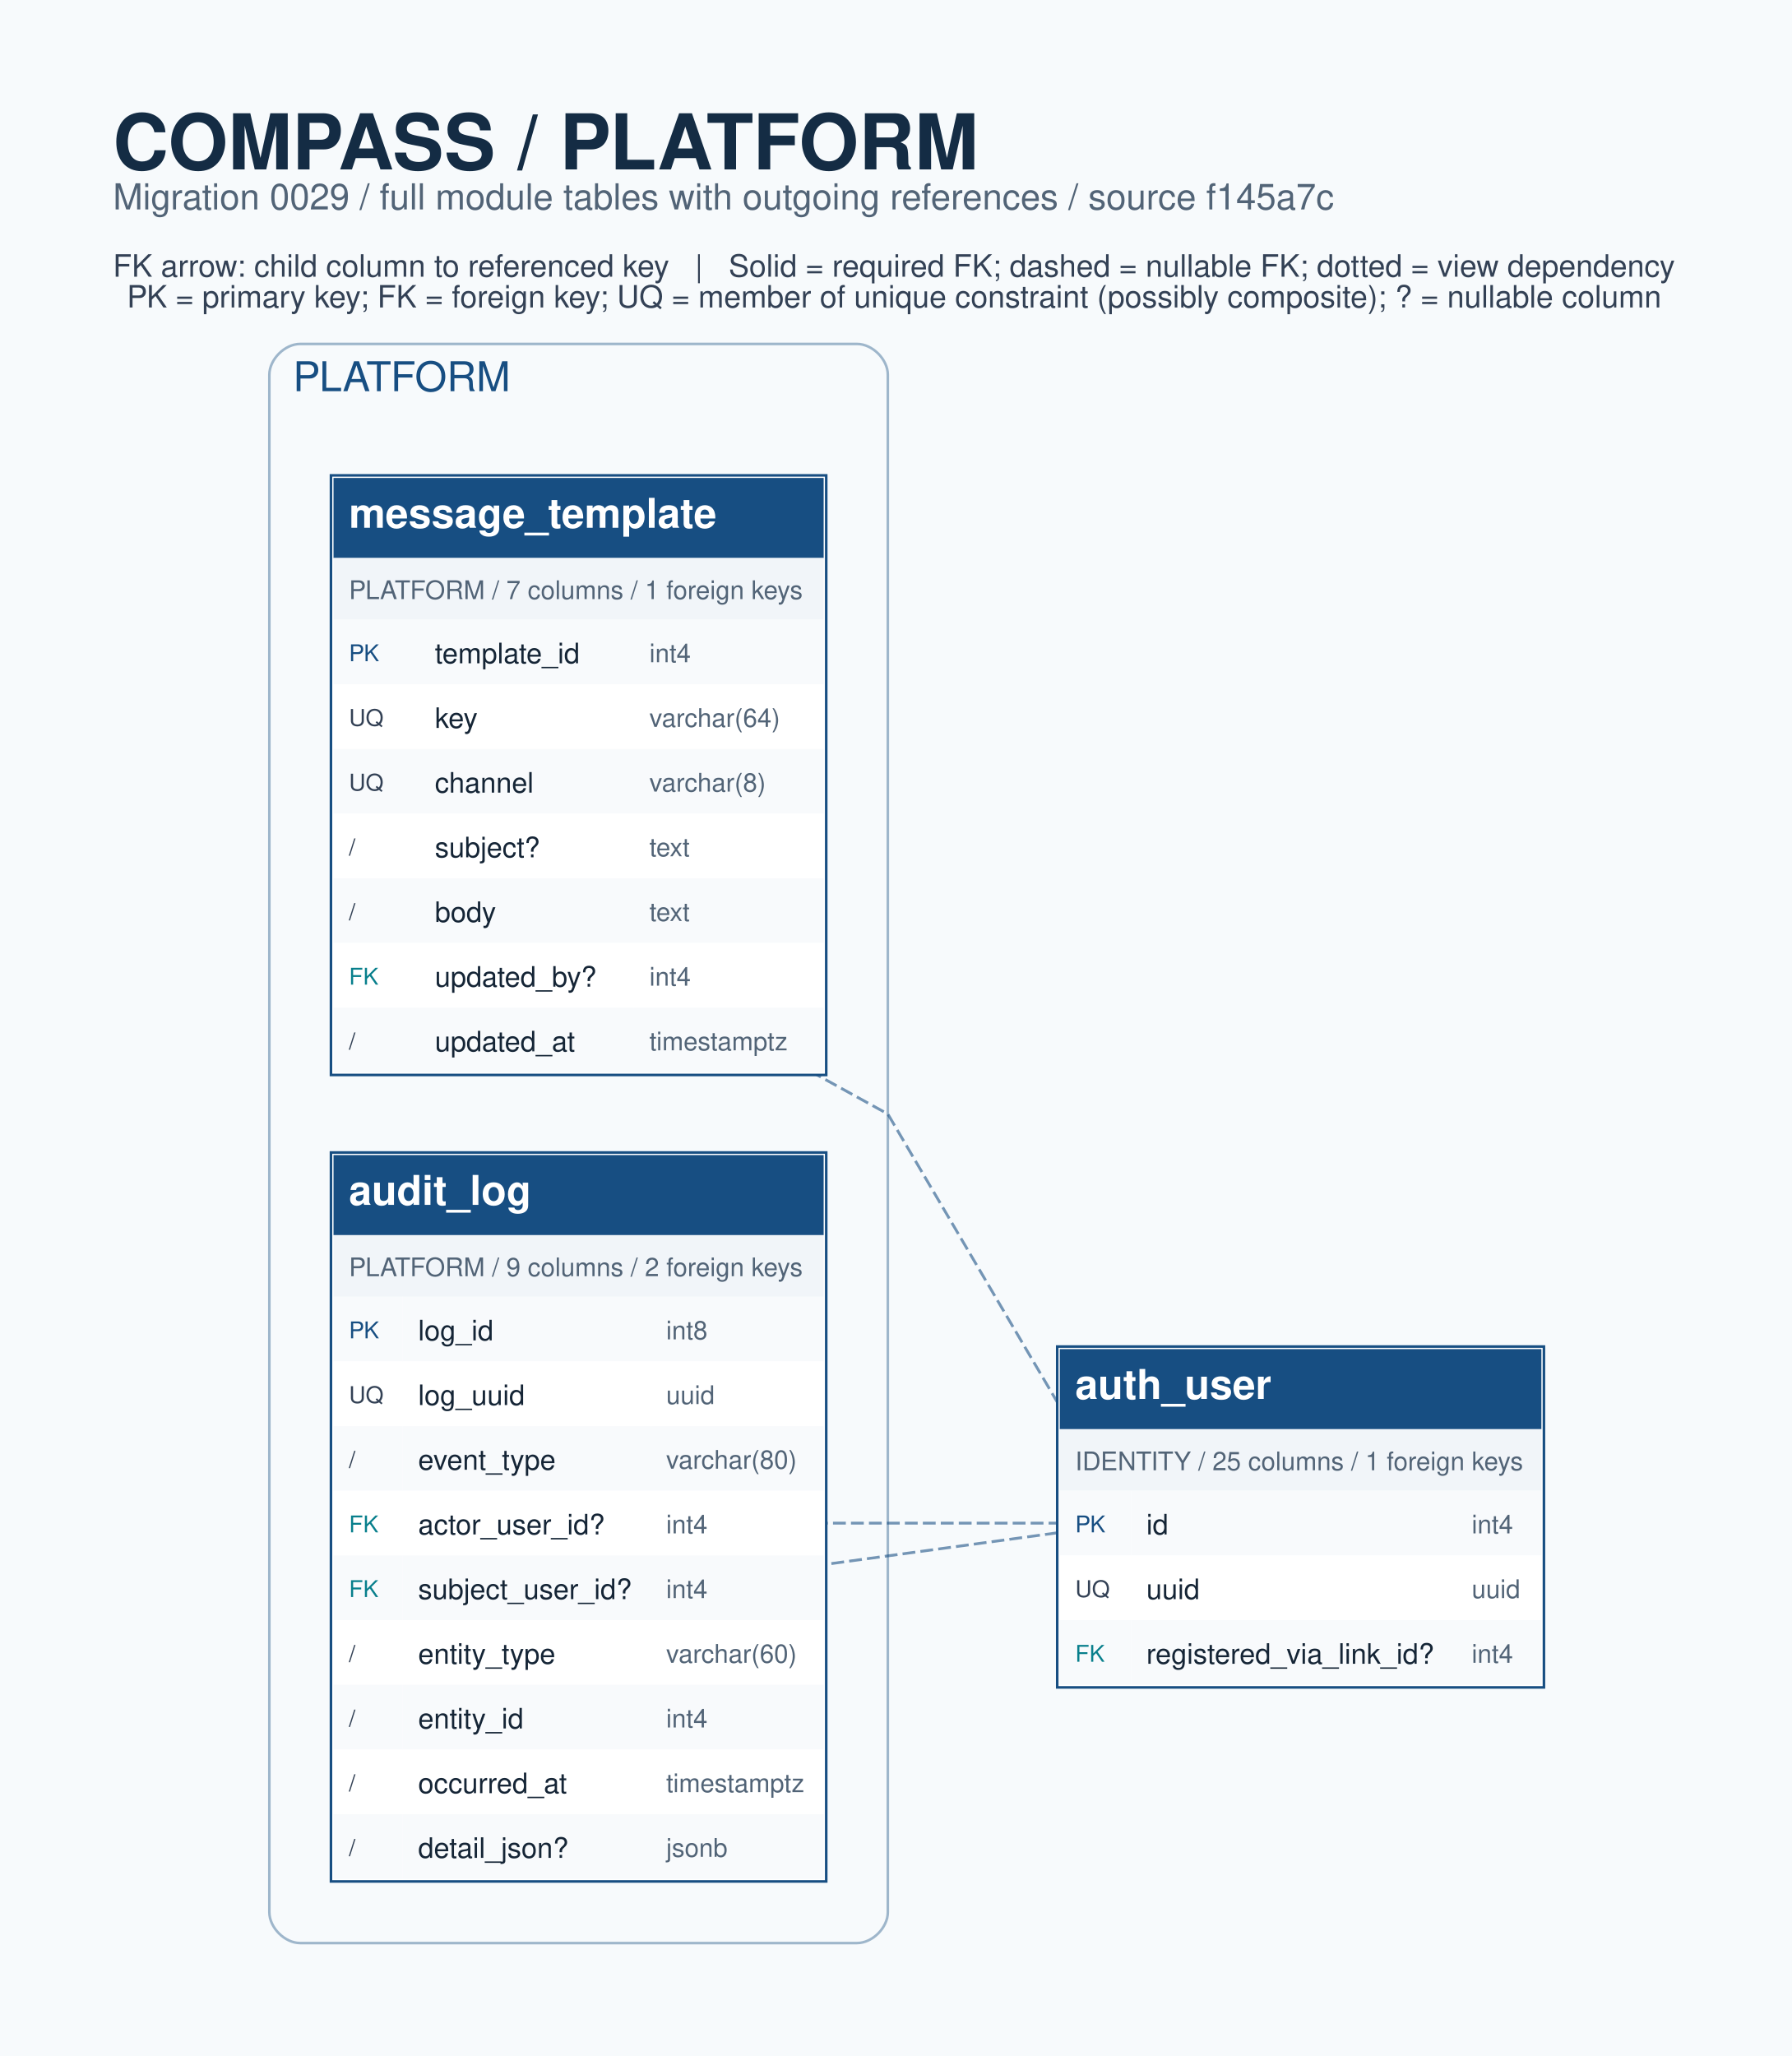
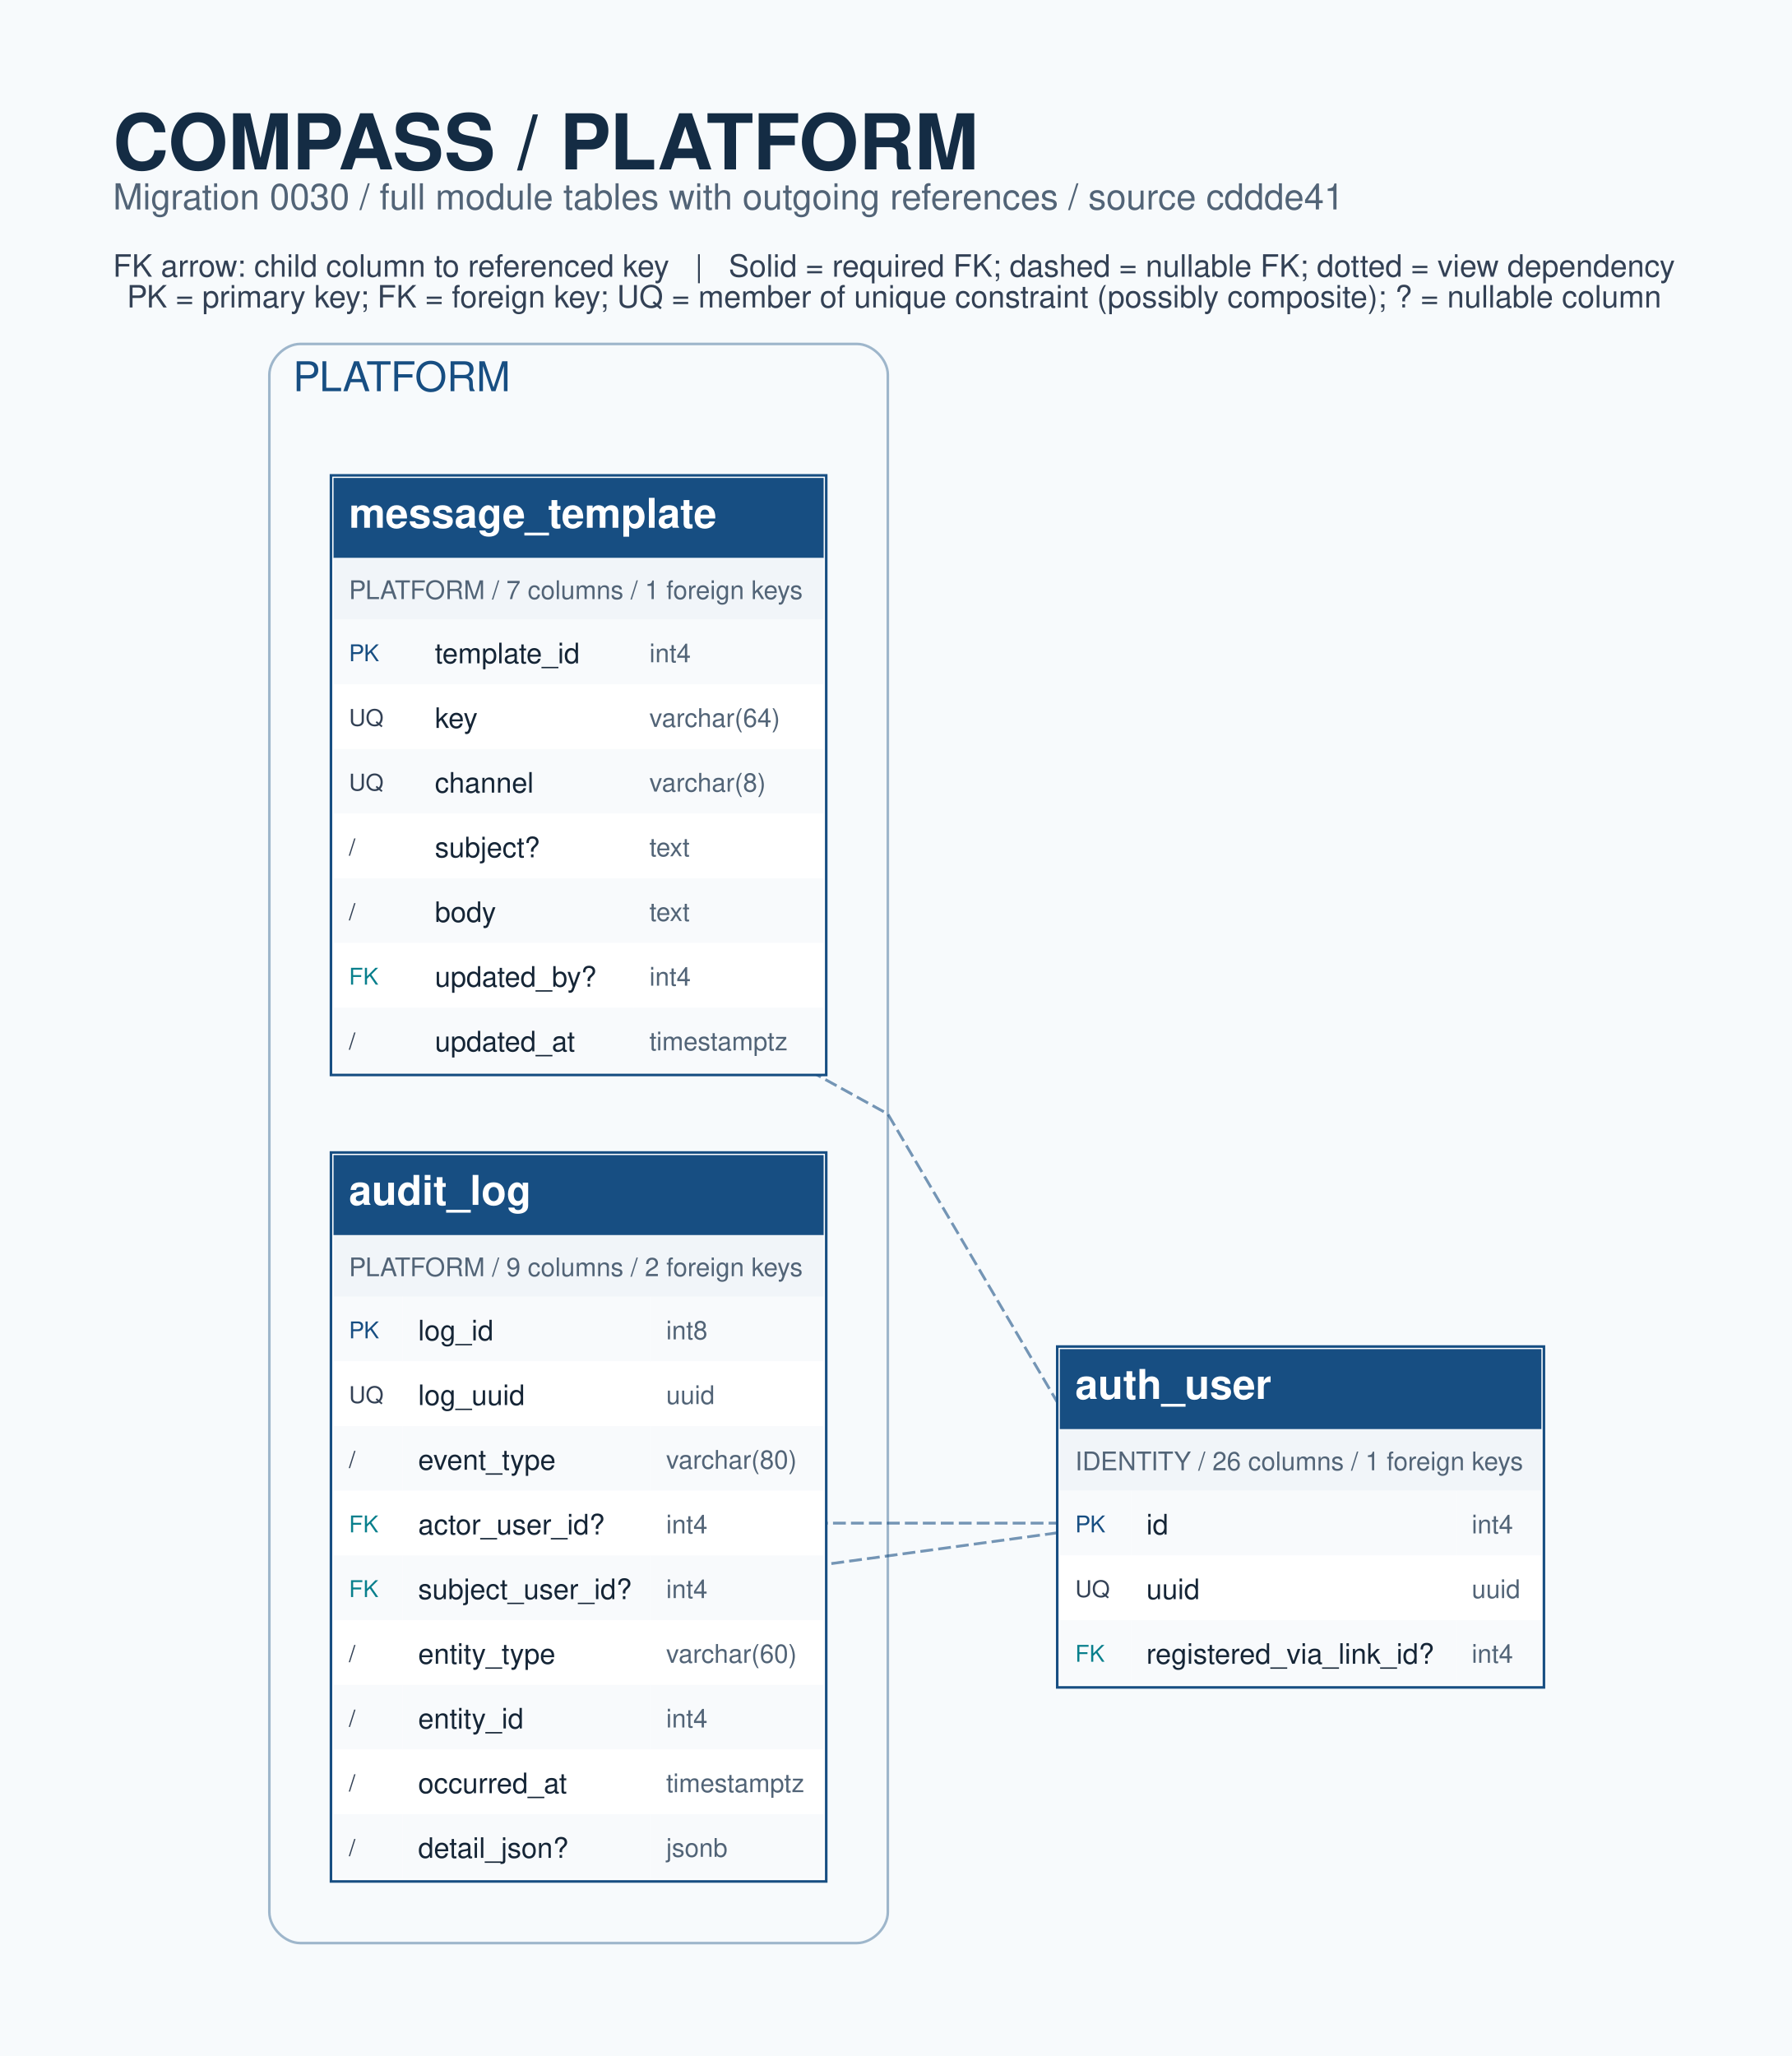
<svg xmlns="http://www.w3.org/2000/svg" xmlns:xlink="http://www.w3.org/1999/xlink" width="698pt" height="801pt" viewBox="0.00 0.00 698.00 801.00">
  <g id="graph0" class="graph" transform="scale(1 1) rotate(0) translate(36 765)">
    <polygon fill="#f7fafc" stroke="none" points="-36,36 -36,-765 662.45,-765 662.45,36 -36,36" />
    <text xml:space="preserve" text-anchor="start" x="8" y="-699" font-family="Helvetica,sans-Serif" font-weight="bold" font-size="30.00" fill="#142c44">COMPASS / PLATFORM</text>
-     <text xml:space="preserve" text-anchor="start" x="8" y="-683.4" font-family="Helvetica,sans-Serif" font-size="14.00" fill="#526477">Migration 0029 / full module tables with outgoing references / source f145a7c</text>
+     <text xml:space="preserve" text-anchor="start" x="8" y="-683.4" font-family="Helvetica,sans-Serif" font-size="14.00" fill="#526477">Migration 0030 / full module tables with outgoing references / source cddde41</text>
    <text xml:space="preserve" text-anchor="start" x="8" y="-657.2" font-family="Helvetica,sans-Serif" font-size="12.00" fill="#334155">FK arrow: child column to referenced key   |   Solid = required FK; dashed = nullable FK; dotted = view dependency</text>
    <text xml:space="preserve" text-anchor="start" x="13.43" y="-645.2" font-family="Helvetica,sans-Serif" font-size="12.00" fill="#334155">PK = primary key; FK = foreign key; UQ = member of unique constraint (possibly composite); ? = nullable column</text>
    <g id="clust1" class="cluster">
      <path fill="#f7fafc" stroke="#174e82" stroke-opacity="0.396" d="M80.94,-8C80.94,-8 297.89,-8 297.89,-8 303.89,-8 309.89,-14 309.89,-20 309.89,-20 309.89,-619 309.89,-619 309.89,-625 303.89,-631 297.89,-631 297.89,-631 80.94,-631 80.94,-631 74.94,-631 68.94,-625 68.94,-619 68.94,-619 68.94,-20 68.94,-20 68.94,-14 74.94,-8 80.94,-8" />
      <text xml:space="preserve" text-anchor="middle" x="120.5" y="-612.6" font-family="Helvetica,sans-Serif" font-size="16.00" fill="#174e82">PLATFORM</text>
    </g>
    <g id="FK003" class="edge">
      <g id="a_FK003">
        <a xlink:title="FK003 / audit_log_actor_user_id_fkey / audit_log(actor_user_id) to auth_user(id) / FOREIGN KEY (actor_user_id) REFERENCES auth_user(id)">
          <path fill="none" stroke="#174e82" stroke-width="1.1" stroke-dasharray="5,2" stroke-opacity="0.584" d="M218.53,-171.6C218.53,-171.6 360.24,-171.6 395.67,-171.6" />
          <polygon fill="#174e82" fill-opacity="0.584" stroke="#174e82" stroke-width="1.1" stroke-opacity="0.584" points="395.46,-173.88 401.96,-171.6 395.46,-169.33 395.46,-173.88" />
        </a>
      </g>
    </g>
    <g id="FK004" class="edge">
      <g id="a_FK004">
        <a xlink:title="FK004 / audit_log_subject_user_id_fkey / audit_log(subject_user_id) to auth_user(id) / FOREIGN KEY (subject_user_id) REFERENCES auth_user(id)">
          <path fill="none" stroke="#174e82" stroke-width="1.1" stroke-dasharray="5,2" stroke-opacity="0.584" d="M218.53,-146.4C218.53,-146.4 360.24,-165.69 395.67,-170.52" />
          <polygon fill="#174e82" fill-opacity="0.584" stroke="#174e82" stroke-width="1.1" stroke-opacity="0.584" points="395.23,-172.75 401.98,-171.38 395.84,-168.24 395.23,-172.75" />
        </a>
      </g>
    </g>
    <g id="FK040" class="edge">
      <g id="a_FK040">
        <a xlink:title="FK040 / message_template_updated_by_fkey / message_template(updated_by) to auth_user(id) / FOREIGN KEY (updated_by) REFERENCES auth_user(id)">
          <path fill="none" stroke="#174e82" stroke-width="1.1" stroke-dasharray="5,2" stroke-opacity="0.584" d="M212.01,-385C212.01,-385 309.89,-331 309.89,-331 309.89,-331 381.66,-208.96 399.6,-178.45" />
          <polygon fill="#174e82" fill-opacity="0.584" stroke="#174e82" stroke-width="1.1" stroke-opacity="0.584" points="401.45,-179.79 402.78,-173.04 397.53,-177.49 401.45,-179.79" />
        </a>
      </g>
    </g>
    <g id="table_audit_log" class="node">
      <g id="a_table_audit_log">
        <a xlink:href="../table_reference.md#audit-log" xlink:title="audit_log">
          <polygon fill="#ffffff" stroke="none" points="92.94,-32 92.94,-316 285.89,-316 285.89,-32 92.94,-32" />
          <polygon fill="none" stroke="#174e82" points="92.94,-32 92.94,-316 285.89,-316 285.89,-32 92.94,-32" />
          <polygon fill="#174e82" stroke="none" points="93.94,-283.8 93.94,-315 284.89,-315 284.89,-283.8 93.94,-283.8" />
          <text xml:space="preserve" text-anchor="start" x="99.94" y="-295.6" font-family="Helvetica,sans-Serif" font-weight="bold" font-size="16.00" fill="white">audit_log</text>
          <polygon fill="#f1f5f9" stroke="none" points="93.94,-259.8 93.94,-283.8 284.89,-283.8 284.89,-259.8 93.94,-259.8" />
          <text xml:space="preserve" text-anchor="start" x="99.94" y="-267.8" font-family="Helvetica,sans-Serif" font-size="10.00" fill="#526477">PLATFORM / 9 columns / 2 foreign keys</text>
          <polygon fill="#f8fafc" stroke="none" points="93.94,-234.6 93.94,-259.8 120.9,-259.8 120.9,-234.6 93.94,-234.6" />
          <text xml:space="preserve" text-anchor="start" x="99.94" y="-243.6" font-family="Helvetica,sans-Serif" font-size="9.00" fill="#174e82">PK</text>
          <polygon fill="#f8fafc" stroke="none" points="120.9,-234.6 120.9,-259.8 217.53,-259.8 217.53,-234.6 120.9,-234.6" />
          <text xml:space="preserve" text-anchor="start" x="126.9" y="-242.8" font-family="Helvetica,sans-Serif" font-size="11.00" fill="#152536">log_id</text>
          <polygon fill="#f8fafc" stroke="none" points="217.53,-234.6 217.53,-259.8 284.89,-259.8 284.89,-234.6 217.53,-234.6" />
          <text xml:space="preserve" text-anchor="start" x="223.53" y="-243.2" font-family="Helvetica,sans-Serif" font-size="10.00" fill="#526477">int8</text>
          <polygon fill="#ffffff" stroke="none" points="93.94,-209.4 93.94,-234.6 120.9,-234.6 120.9,-209.4 93.94,-209.4" />
          <text xml:space="preserve" text-anchor="start" x="99.94" y="-218.4" font-family="Helvetica,sans-Serif" font-size="9.00" fill="#334155">UQ</text>
          <polygon fill="#ffffff" stroke="none" points="120.9,-209.4 120.9,-234.6 217.53,-234.6 217.53,-209.4 120.9,-209.4" />
          <text xml:space="preserve" text-anchor="start" x="126.9" y="-217.6" font-family="Helvetica,sans-Serif" font-size="11.00" fill="#152536">log_uuid</text>
          <polygon fill="#ffffff" stroke="none" points="217.53,-209.4 217.53,-234.6 284.89,-234.6 284.89,-209.4 217.53,-209.4" />
          <text xml:space="preserve" text-anchor="start" x="223.53" y="-218" font-family="Helvetica,sans-Serif" font-size="10.00" fill="#526477">uuid</text>
          <polygon fill="#f8fafc" stroke="none" points="93.94,-184.2 93.94,-209.4 120.9,-209.4 120.9,-184.2 93.94,-184.2" />
          <text xml:space="preserve" text-anchor="start" x="99.94" y="-193.2" font-family="Helvetica,sans-Serif" font-size="9.00" fill="#334155">/</text>
          <polygon fill="#f8fafc" stroke="none" points="120.9,-184.2 120.9,-209.4 217.53,-209.4 217.53,-184.2 120.9,-184.2" />
          <text xml:space="preserve" text-anchor="start" x="126.9" y="-192.4" font-family="Helvetica,sans-Serif" font-size="11.00" fill="#152536">event_type</text>
          <polygon fill="#f8fafc" stroke="none" points="217.53,-184.2 217.53,-209.4 284.89,-209.4 284.89,-184.2 217.53,-184.2" />
          <text xml:space="preserve" text-anchor="start" x="223.53" y="-192.8" font-family="Helvetica,sans-Serif" font-size="10.00" fill="#526477">varchar(80)</text>
          <polygon fill="#ffffff" stroke="none" points="93.94,-159 93.94,-184.2 120.9,-184.2 120.9,-159 93.94,-159" />
          <text xml:space="preserve" text-anchor="start" x="99.94" y="-168" font-family="Helvetica,sans-Serif" font-size="9.00" fill="#087f8c">FK</text>
          <polygon fill="#ffffff" stroke="none" points="120.9,-159 120.9,-184.2 217.53,-184.2 217.53,-159 120.9,-159" />
          <text xml:space="preserve" text-anchor="start" x="126.9" y="-167.2" font-family="Helvetica,sans-Serif" font-size="11.00" fill="#152536">actor_user_id?</text>
          <polygon fill="#ffffff" stroke="none" points="217.53,-159 217.53,-184.2 284.89,-184.2 284.89,-159 217.53,-159" />
          <text xml:space="preserve" text-anchor="start" x="223.53" y="-167.6" font-family="Helvetica,sans-Serif" font-size="10.00" fill="#526477">int4</text>
          <polygon fill="#f8fafc" stroke="none" points="93.94,-133.8 93.94,-159 120.9,-159 120.9,-133.8 93.94,-133.8" />
          <text xml:space="preserve" text-anchor="start" x="99.94" y="-142.8" font-family="Helvetica,sans-Serif" font-size="9.00" fill="#087f8c">FK</text>
          <polygon fill="#f8fafc" stroke="none" points="120.9,-133.8 120.9,-159 217.53,-159 217.53,-133.8 120.9,-133.8" />
          <text xml:space="preserve" text-anchor="start" x="126.9" y="-142" font-family="Helvetica,sans-Serif" font-size="11.00" fill="#152536">subject_user_id?</text>
          <polygon fill="#f8fafc" stroke="none" points="217.53,-133.8 217.53,-159 284.89,-159 284.89,-133.8 217.53,-133.8" />
          <text xml:space="preserve" text-anchor="start" x="223.53" y="-142.4" font-family="Helvetica,sans-Serif" font-size="10.00" fill="#526477">int4</text>
          <polygon fill="#ffffff" stroke="none" points="93.94,-108.6 93.94,-133.8 120.9,-133.8 120.9,-108.6 93.94,-108.6" />
          <text xml:space="preserve" text-anchor="start" x="99.94" y="-117.6" font-family="Helvetica,sans-Serif" font-size="9.00" fill="#334155">/</text>
          <polygon fill="#ffffff" stroke="none" points="120.9,-108.6 120.9,-133.8 217.53,-133.8 217.53,-108.6 120.9,-108.6" />
          <text xml:space="preserve" text-anchor="start" x="126.9" y="-116.8" font-family="Helvetica,sans-Serif" font-size="11.00" fill="#152536">entity_type</text>
          <polygon fill="#ffffff" stroke="none" points="217.53,-108.6 217.53,-133.8 284.89,-133.8 284.89,-108.6 217.53,-108.6" />
          <text xml:space="preserve" text-anchor="start" x="223.53" y="-117.2" font-family="Helvetica,sans-Serif" font-size="10.00" fill="#526477">varchar(60)</text>
          <polygon fill="#f8fafc" stroke="none" points="93.94,-83.4 93.94,-108.6 120.9,-108.6 120.9,-83.4 93.94,-83.4" />
          <text xml:space="preserve" text-anchor="start" x="99.94" y="-92.4" font-family="Helvetica,sans-Serif" font-size="9.00" fill="#334155">/</text>
          <polygon fill="#f8fafc" stroke="none" points="120.9,-83.4 120.9,-108.6 217.53,-108.6 217.53,-83.4 120.9,-83.4" />
          <text xml:space="preserve" text-anchor="start" x="126.9" y="-91.6" font-family="Helvetica,sans-Serif" font-size="11.00" fill="#152536">entity_id</text>
          <polygon fill="#f8fafc" stroke="none" points="217.53,-83.4 217.53,-108.6 284.89,-108.6 284.89,-83.4 217.53,-83.4" />
          <text xml:space="preserve" text-anchor="start" x="223.53" y="-92" font-family="Helvetica,sans-Serif" font-size="10.00" fill="#526477">int4</text>
          <polygon fill="#ffffff" stroke="none" points="93.94,-58.2 93.94,-83.4 120.9,-83.4 120.9,-58.2 93.94,-58.2" />
          <text xml:space="preserve" text-anchor="start" x="99.94" y="-67.2" font-family="Helvetica,sans-Serif" font-size="9.00" fill="#334155">/</text>
          <polygon fill="#ffffff" stroke="none" points="120.9,-58.2 120.9,-83.4 217.53,-83.4 217.53,-58.2 120.9,-58.2" />
          <text xml:space="preserve" text-anchor="start" x="126.9" y="-66.4" font-family="Helvetica,sans-Serif" font-size="11.00" fill="#152536">occurred_at</text>
          <polygon fill="#ffffff" stroke="none" points="217.53,-58.2 217.53,-83.4 284.89,-83.4 284.89,-58.2 217.53,-58.2" />
          <text xml:space="preserve" text-anchor="start" x="223.53" y="-66.8" font-family="Helvetica,sans-Serif" font-size="10.00" fill="#526477">timestamptz</text>
          <polygon fill="#f8fafc" stroke="none" points="93.94,-33 93.94,-58.2 120.9,-58.2 120.9,-33 93.94,-33" />
          <text xml:space="preserve" text-anchor="start" x="99.94" y="-42" font-family="Helvetica,sans-Serif" font-size="9.00" fill="#334155">/</text>
          <polygon fill="#f8fafc" stroke="none" points="120.9,-33 120.9,-58.2 217.53,-58.2 217.53,-33 120.9,-33" />
          <text xml:space="preserve" text-anchor="start" x="126.9" y="-41.2" font-family="Helvetica,sans-Serif" font-size="11.00" fill="#152536">detail_json?</text>
          <polygon fill="#f8fafc" stroke="none" points="217.53,-33 217.53,-58.2 284.89,-58.2 284.89,-33 217.53,-33" />
          <text xml:space="preserve" text-anchor="start" x="223.53" y="-41.6" font-family="Helvetica,sans-Serif" font-size="10.00" fill="#526477">jsonb</text>
        </a>
      </g>
    </g>
    <g id="table_message_template" class="node">
      <g id="a_table_message_template">
        <a xlink:href="../table_reference.md#message-template" xlink:title="message_template">
          <polygon fill="#ffffff" stroke="none" points="92.94,-346.2 92.94,-579.8 285.89,-579.8 285.89,-346.2 92.94,-346.2" />
          <polygon fill="none" stroke="#174e82" points="92.94,-346.2 92.94,-579.8 285.89,-579.8 285.89,-346.2 92.94,-346.2" />
          <polygon fill="#174e82" stroke="none" points="93.94,-547.6 93.94,-578.8 284.89,-578.8 284.89,-547.6 93.94,-547.6" />
          <text xml:space="preserve" text-anchor="start" x="99.94" y="-559.4" font-family="Helvetica,sans-Serif" font-weight="bold" font-size="16.00" fill="white">message_template</text>
          <polygon fill="#f1f5f9" stroke="none" points="93.94,-523.6 93.94,-547.6 284.89,-547.6 284.89,-523.6 93.94,-523.6" />
          <text xml:space="preserve" text-anchor="start" x="99.94" y="-531.6" font-family="Helvetica,sans-Serif" font-size="10.00" fill="#526477">PLATFORM / 7 columns / 1 foreign keys</text>
          <polygon fill="#f8fafc" stroke="none" points="93.94,-498.4 93.94,-523.6 127.42,-523.6 127.42,-498.4 93.94,-498.4" />
          <text xml:space="preserve" text-anchor="start" x="99.94" y="-507.4" font-family="Helvetica,sans-Serif" font-size="9.00" fill="#174e82">PK</text>
          <polygon fill="#f8fafc" stroke="none" points="127.42,-498.4 127.42,-523.6 211.01,-523.6 211.01,-498.4 127.42,-498.4" />
          <text xml:space="preserve" text-anchor="start" x="133.42" y="-506.6" font-family="Helvetica,sans-Serif" font-size="11.00" fill="#152536">template_id</text>
          <polygon fill="#f8fafc" stroke="none" points="211.01,-498.4 211.01,-523.6 284.89,-523.6 284.89,-498.4 211.01,-498.4" />
          <text xml:space="preserve" text-anchor="start" x="217.01" y="-507" font-family="Helvetica,sans-Serif" font-size="10.00" fill="#526477">int4</text>
          <polygon fill="#ffffff" stroke="none" points="93.94,-473.2 93.94,-498.4 127.42,-498.4 127.42,-473.2 93.94,-473.2" />
          <text xml:space="preserve" text-anchor="start" x="99.94" y="-482.2" font-family="Helvetica,sans-Serif" font-size="9.00" fill="#334155">UQ</text>
          <polygon fill="#ffffff" stroke="none" points="127.42,-473.2 127.42,-498.4 211.01,-498.4 211.01,-473.2 127.42,-473.2" />
          <text xml:space="preserve" text-anchor="start" x="133.42" y="-481.4" font-family="Helvetica,sans-Serif" font-size="11.00" fill="#152536">key</text>
          <polygon fill="#ffffff" stroke="none" points="211.01,-473.2 211.01,-498.4 284.89,-498.4 284.89,-473.2 211.01,-473.2" />
          <text xml:space="preserve" text-anchor="start" x="217.01" y="-481.8" font-family="Helvetica,sans-Serif" font-size="10.00" fill="#526477">varchar(64)</text>
          <polygon fill="#f8fafc" stroke="none" points="93.94,-448 93.94,-473.2 127.42,-473.2 127.42,-448 93.94,-448" />
          <text xml:space="preserve" text-anchor="start" x="99.94" y="-457" font-family="Helvetica,sans-Serif" font-size="9.00" fill="#334155">UQ</text>
          <polygon fill="#f8fafc" stroke="none" points="127.42,-448 127.42,-473.2 211.01,-473.2 211.01,-448 127.42,-448" />
          <text xml:space="preserve" text-anchor="start" x="133.42" y="-456.2" font-family="Helvetica,sans-Serif" font-size="11.00" fill="#152536">channel</text>
          <polygon fill="#f8fafc" stroke="none" points="211.01,-448 211.01,-473.2 284.89,-473.2 284.89,-448 211.01,-448" />
          <text xml:space="preserve" text-anchor="start" x="217.01" y="-456.6" font-family="Helvetica,sans-Serif" font-size="10.00" fill="#526477">varchar(8)</text>
          <polygon fill="#ffffff" stroke="none" points="93.94,-422.8 93.94,-448 127.42,-448 127.42,-422.8 93.94,-422.8" />
          <text xml:space="preserve" text-anchor="start" x="99.94" y="-431.8" font-family="Helvetica,sans-Serif" font-size="9.00" fill="#334155">/</text>
          <polygon fill="#ffffff" stroke="none" points="127.42,-422.8 127.42,-448 211.01,-448 211.01,-422.8 127.42,-422.8" />
          <text xml:space="preserve" text-anchor="start" x="133.42" y="-431" font-family="Helvetica,sans-Serif" font-size="11.00" fill="#152536">subject?</text>
          <polygon fill="#ffffff" stroke="none" points="211.01,-422.8 211.01,-448 284.89,-448 284.89,-422.8 211.01,-422.8" />
          <text xml:space="preserve" text-anchor="start" x="217.01" y="-431.4" font-family="Helvetica,sans-Serif" font-size="10.00" fill="#526477">text</text>
          <polygon fill="#f8fafc" stroke="none" points="93.94,-397.6 93.94,-422.8 127.42,-422.8 127.42,-397.6 93.94,-397.6" />
          <text xml:space="preserve" text-anchor="start" x="99.94" y="-406.6" font-family="Helvetica,sans-Serif" font-size="9.00" fill="#334155">/</text>
          <polygon fill="#f8fafc" stroke="none" points="127.42,-397.6 127.42,-422.8 211.01,-422.8 211.01,-397.6 127.42,-397.6" />
          <text xml:space="preserve" text-anchor="start" x="133.42" y="-405.8" font-family="Helvetica,sans-Serif" font-size="11.00" fill="#152536">body</text>
          <polygon fill="#f8fafc" stroke="none" points="211.01,-397.6 211.01,-422.8 284.89,-422.8 284.89,-397.6 211.01,-397.6" />
          <text xml:space="preserve" text-anchor="start" x="217.01" y="-406.2" font-family="Helvetica,sans-Serif" font-size="10.00" fill="#526477">text</text>
          <polygon fill="#ffffff" stroke="none" points="93.94,-372.4 93.94,-397.6 127.42,-397.6 127.42,-372.4 93.94,-372.4" />
          <text xml:space="preserve" text-anchor="start" x="99.94" y="-381.4" font-family="Helvetica,sans-Serif" font-size="9.00" fill="#087f8c">FK</text>
          <polygon fill="#ffffff" stroke="none" points="127.42,-372.4 127.42,-397.6 211.01,-397.6 211.01,-372.4 127.42,-372.4" />
          <text xml:space="preserve" text-anchor="start" x="133.42" y="-380.6" font-family="Helvetica,sans-Serif" font-size="11.00" fill="#152536">updated_by?</text>
          <polygon fill="#ffffff" stroke="none" points="211.01,-372.4 211.01,-397.6 284.89,-397.6 284.89,-372.4 211.01,-372.4" />
          <text xml:space="preserve" text-anchor="start" x="217.01" y="-381" font-family="Helvetica,sans-Serif" font-size="10.00" fill="#526477">int4</text>
          <polygon fill="#f8fafc" stroke="none" points="93.94,-347.2 93.94,-372.4 127.42,-372.4 127.42,-347.2 93.94,-347.2" />
          <text xml:space="preserve" text-anchor="start" x="99.94" y="-356.2" font-family="Helvetica,sans-Serif" font-size="9.00" fill="#334155">/</text>
          <polygon fill="#f8fafc" stroke="none" points="127.42,-347.2 127.42,-372.4 211.01,-372.4 211.01,-347.2 127.42,-347.2" />
          <text xml:space="preserve" text-anchor="start" x="133.42" y="-355.4" font-family="Helvetica,sans-Serif" font-size="11.00" fill="#152536">updated_at</text>
          <polygon fill="#f8fafc" stroke="none" points="211.01,-347.2 211.01,-372.4 284.89,-372.4 284.89,-347.2 211.01,-347.2" />
          <text xml:space="preserve" text-anchor="start" x="217.01" y="-355.8" font-family="Helvetica,sans-Serif" font-size="10.00" fill="#526477">timestamptz</text>
        </a>
      </g>
    </g>
    <g id="table_auth_user" class="node">
      <g id="a_table_auth_user">
        <a xlink:href="../table_reference.md#auth-user" xlink:title="auth_user">
          <polygon fill="#ffffff" stroke="none" points="375.89,-107.6 375.89,-240.4 565.51,-240.4 565.51,-107.6 375.89,-107.6" />
          <polygon fill="none" stroke="#174e82" points="375.89,-107.6 375.89,-240.4 565.51,-240.4 565.51,-107.6 375.89,-107.6" />
          <polygon fill="#174e82" stroke="none" points="376.89,-208.2 376.89,-239.4 564.51,-239.4 564.51,-208.2 376.89,-208.2" />
          <text xml:space="preserve" text-anchor="start" x="382.89" y="-220" font-family="Helvetica,sans-Serif" font-weight="bold" font-size="16.00" fill="white">auth_user</text>
          <polygon fill="#f1f5f9" stroke="none" points="376.89,-184.2 376.89,-208.2 564.51,-208.2 564.51,-184.2 376.89,-184.2" />
-           <text xml:space="preserve" text-anchor="start" x="382.89" y="-192.2" font-family="Helvetica,sans-Serif" font-size="10.00" fill="#526477">IDENTITY / 25 columns / 1 foreign keys</text>
+           <text xml:space="preserve" text-anchor="start" x="382.89" y="-192.2" font-family="Helvetica,sans-Serif" font-size="10.00" fill="#526477">IDENTITY / 26 columns / 1 foreign keys</text>
          <polygon fill="#f8fafc" stroke="none" points="376.89,-159 376.89,-184.2 404.62,-184.2 404.62,-159 376.89,-159" />
          <text xml:space="preserve" text-anchor="start" x="382.89" y="-168" font-family="Helvetica,sans-Serif" font-size="9.00" fill="#174e82">PK</text>
          <polygon fill="#f8fafc" stroke="none" points="404.62,-159 404.62,-184.2 531.37,-184.2 531.37,-159 404.62,-159" />
          <text xml:space="preserve" text-anchor="start" x="410.62" y="-167.2" font-family="Helvetica,sans-Serif" font-size="11.00" fill="#152536">id</text>
          <polygon fill="#f8fafc" stroke="none" points="531.37,-159 531.37,-184.2 564.51,-184.2 564.51,-159 531.37,-159" />
          <text xml:space="preserve" text-anchor="start" x="537.37" y="-167.6" font-family="Helvetica,sans-Serif" font-size="10.00" fill="#526477">int4</text>
          <polygon fill="#ffffff" stroke="none" points="376.89,-133.8 376.89,-159 404.62,-159 404.62,-133.8 376.89,-133.8" />
          <text xml:space="preserve" text-anchor="start" x="382.89" y="-142.8" font-family="Helvetica,sans-Serif" font-size="9.00" fill="#334155">UQ</text>
          <polygon fill="#ffffff" stroke="none" points="404.62,-133.8 404.62,-159 531.37,-159 531.37,-133.8 404.62,-133.8" />
          <text xml:space="preserve" text-anchor="start" x="410.62" y="-142" font-family="Helvetica,sans-Serif" font-size="11.00" fill="#152536">uuid</text>
          <polygon fill="#ffffff" stroke="none" points="531.37,-133.8 531.37,-159 564.51,-159 564.51,-133.8 531.37,-133.8" />
          <text xml:space="preserve" text-anchor="start" x="537.37" y="-142.4" font-family="Helvetica,sans-Serif" font-size="10.00" fill="#526477">uuid</text>
          <polygon fill="#f8fafc" stroke="none" points="376.89,-108.6 376.89,-133.8 404.62,-133.8 404.62,-108.6 376.89,-108.6" />
          <text xml:space="preserve" text-anchor="start" x="382.89" y="-117.6" font-family="Helvetica,sans-Serif" font-size="9.00" fill="#087f8c">FK</text>
          <polygon fill="#f8fafc" stroke="none" points="404.62,-108.6 404.62,-133.8 531.37,-133.8 531.37,-108.6 404.62,-108.6" />
          <text xml:space="preserve" text-anchor="start" x="410.62" y="-116.8" font-family="Helvetica,sans-Serif" font-size="11.00" fill="#152536">registered_via_link_id?</text>
          <polygon fill="#f8fafc" stroke="none" points="531.37,-108.6 531.37,-133.8 564.51,-133.8 564.51,-108.6 531.37,-108.6" />
          <text xml:space="preserve" text-anchor="start" x="537.37" y="-117.2" font-family="Helvetica,sans-Serif" font-size="10.00" fill="#526477">int4</text>
        </a>
      </g>
    </g>
  </g>
</svg>
